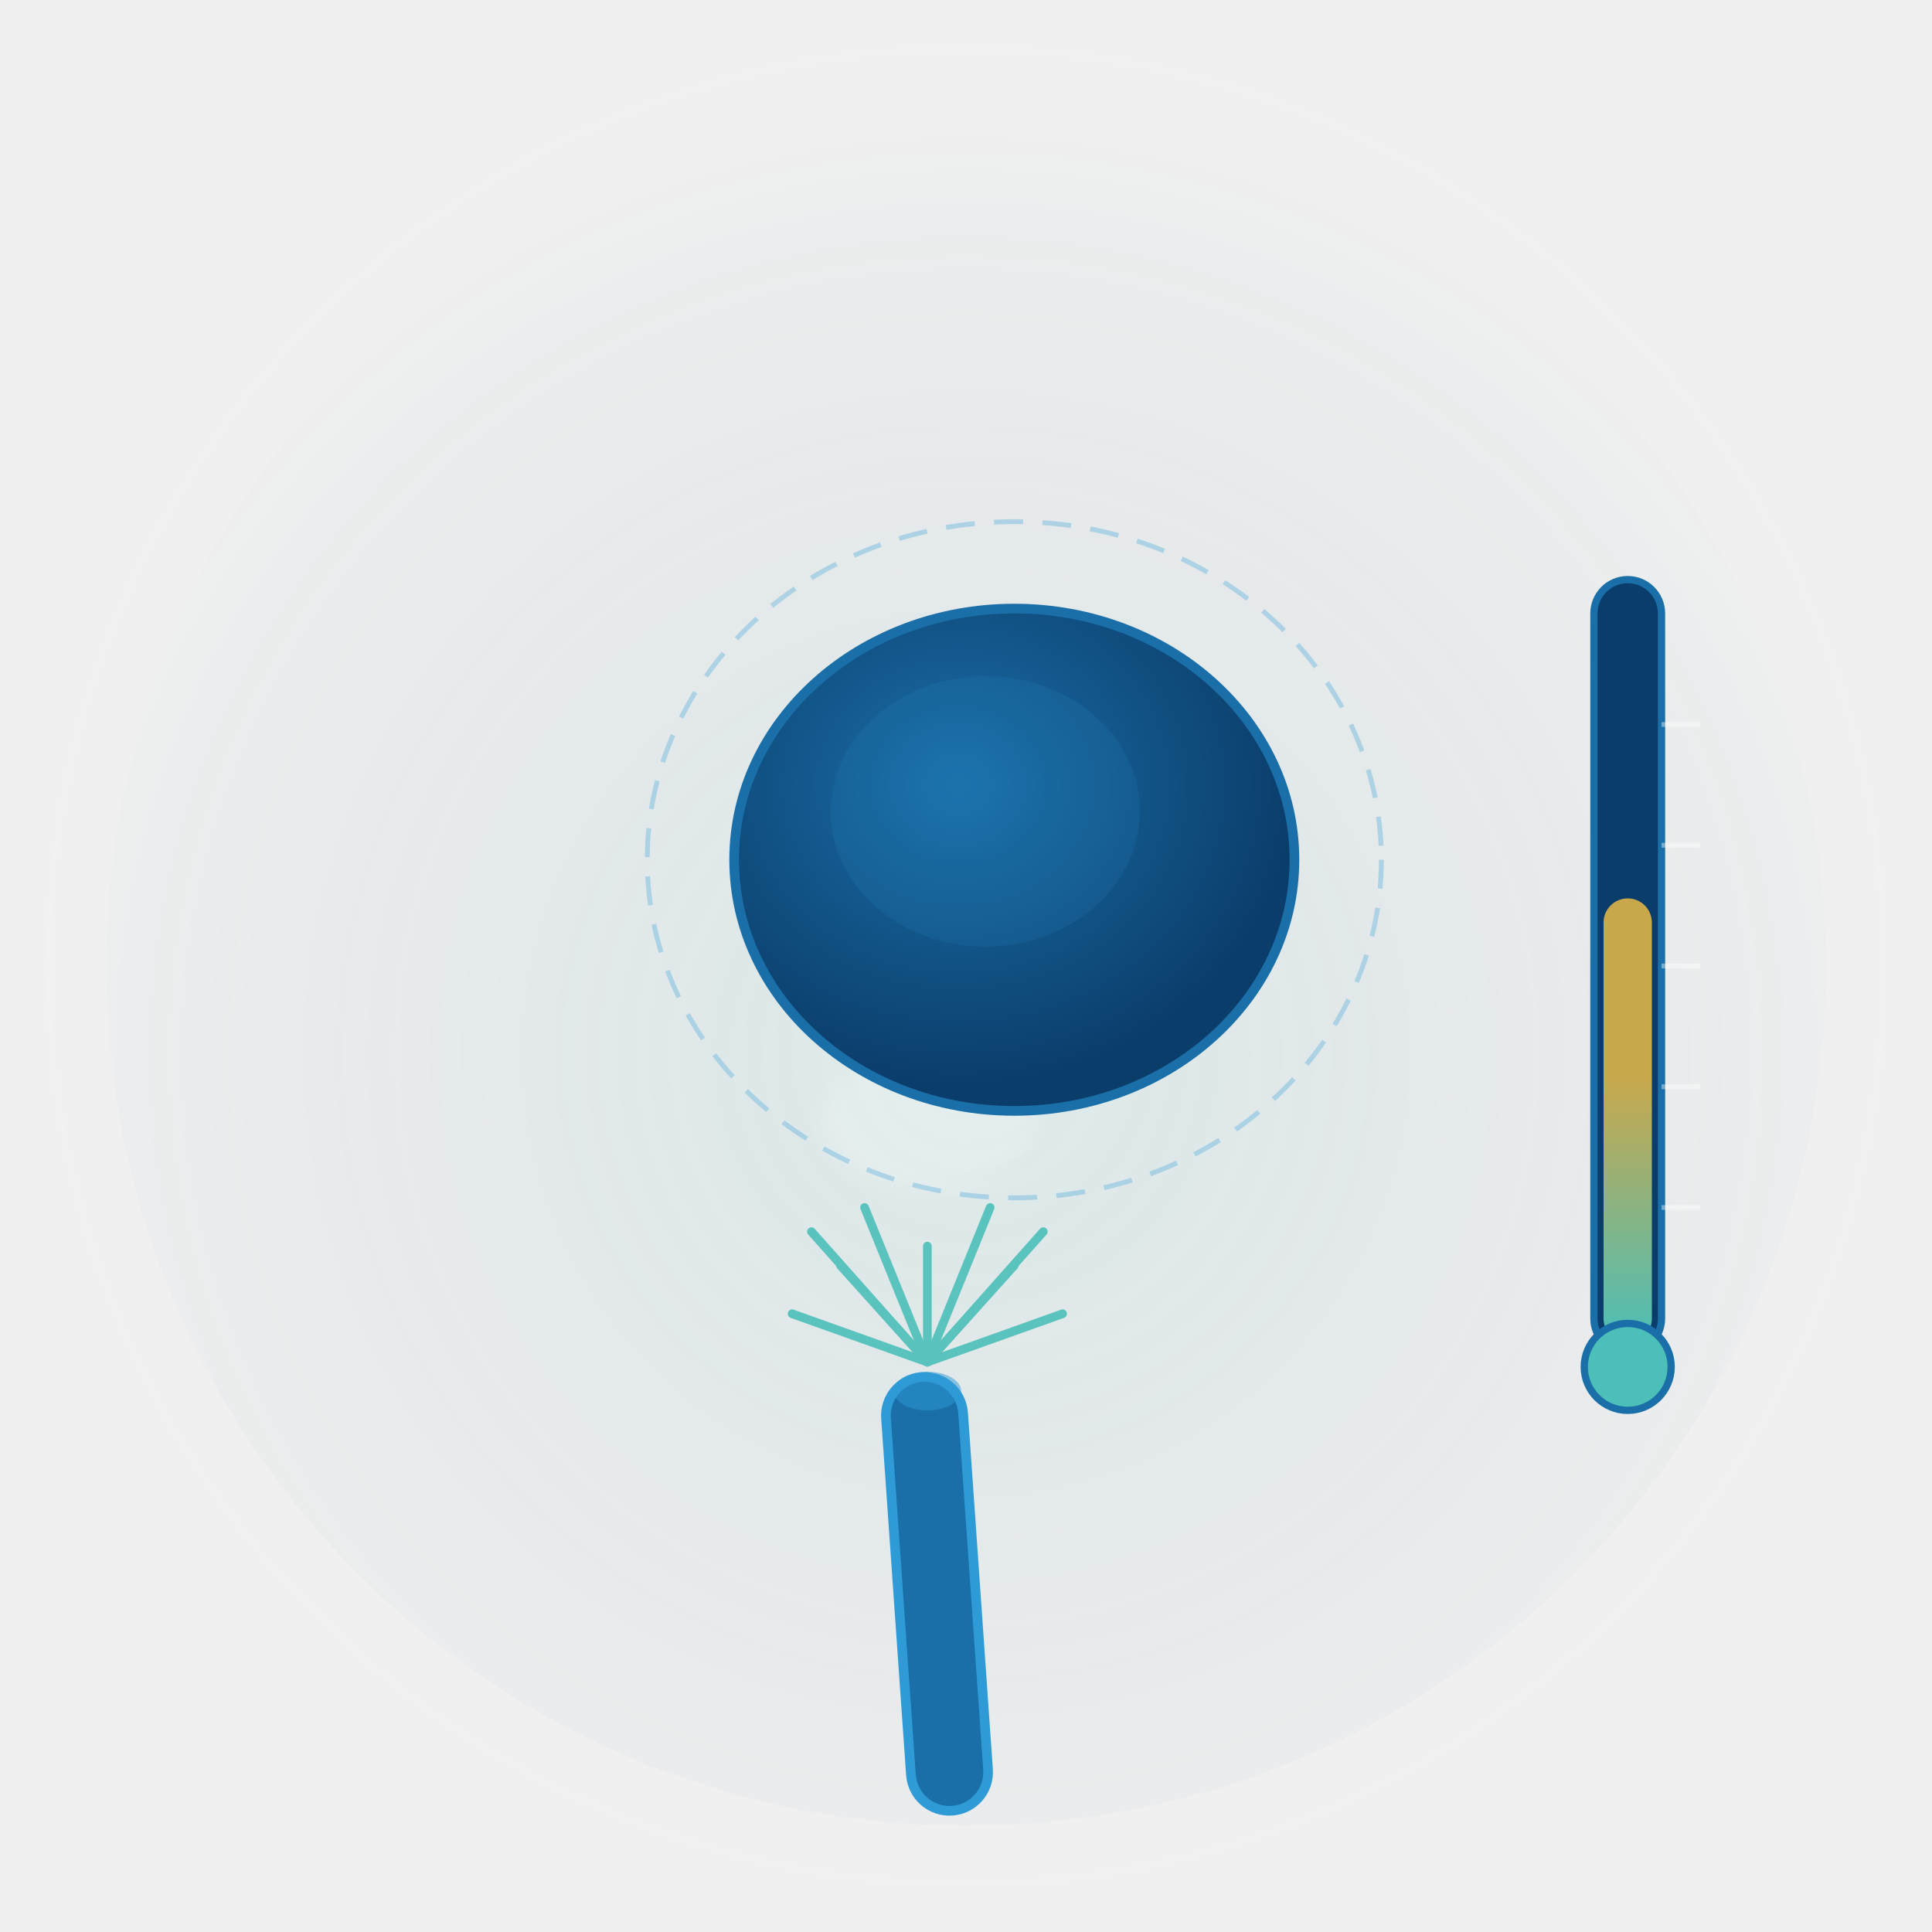
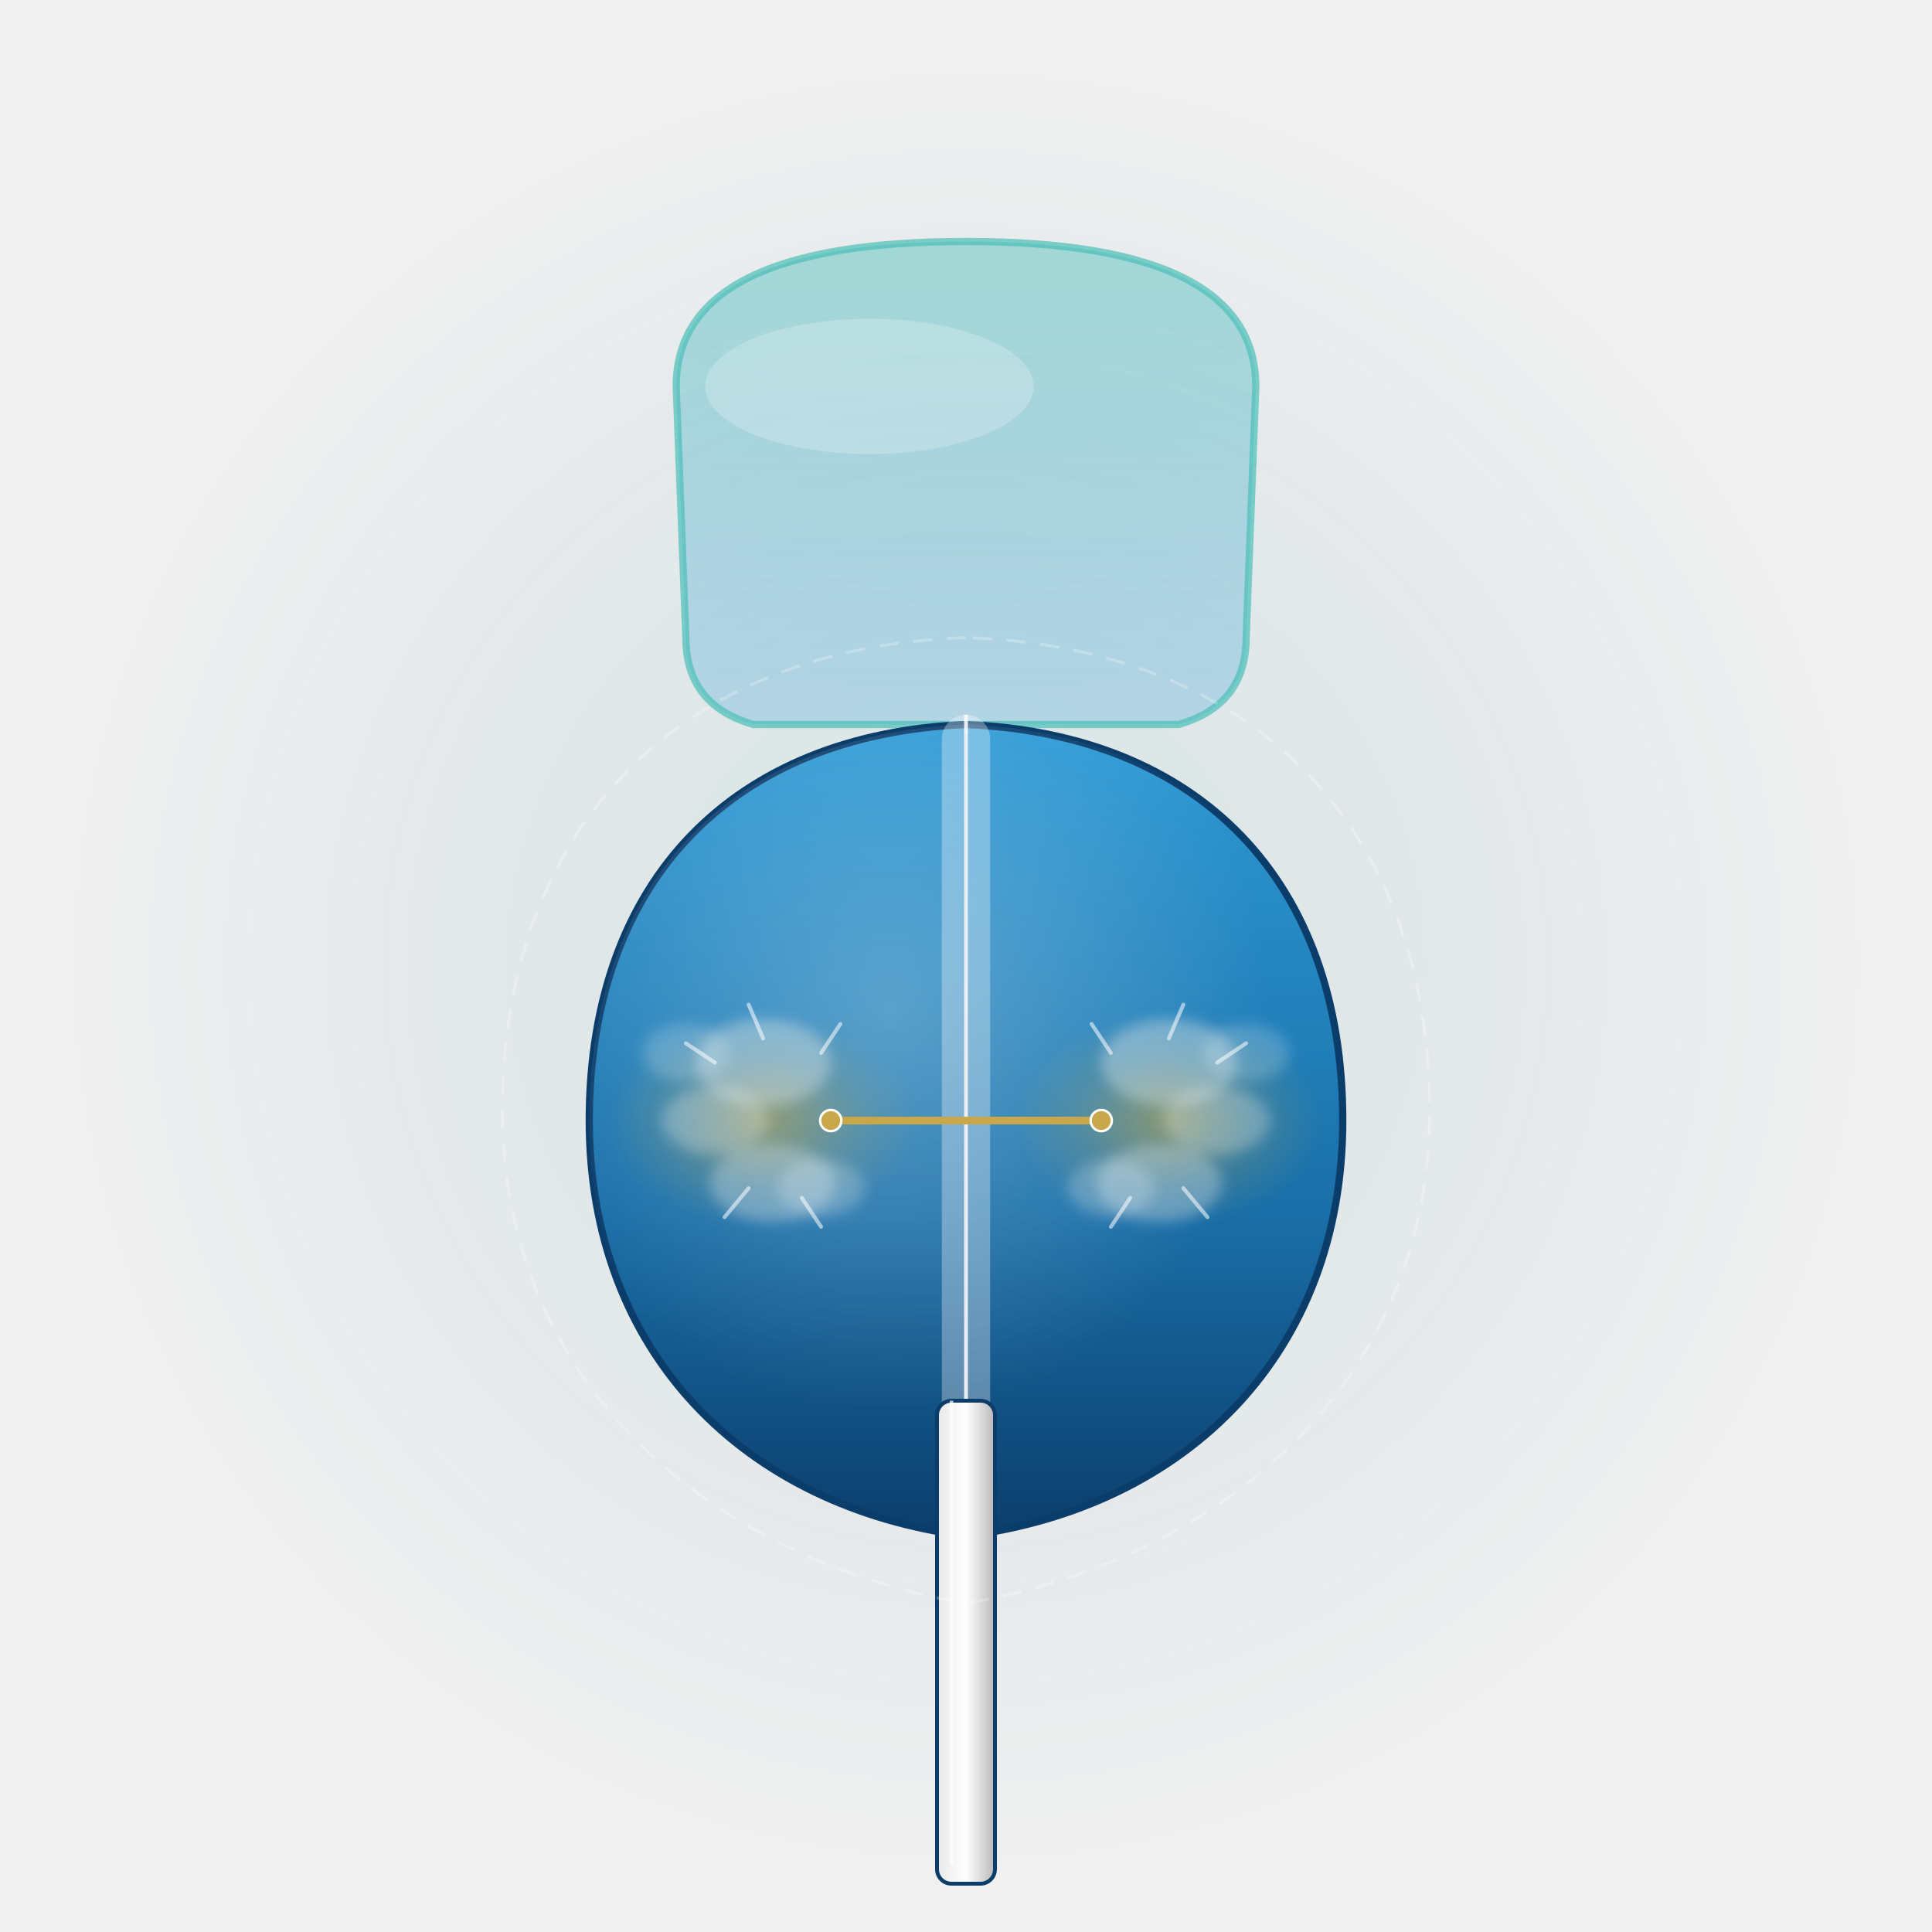
<svg xmlns="http://www.w3.org/2000/svg" viewBox="0 0 400 400" role="img">
  <defs>
-     <radialGradient id="rz-glow" cx="50%" cy="55%" r="55%">
-       <stop offset="0%" stop-color="#4BBFB8" stop-opacity="0.12" />
+     <radialGradient id="rz-bg" cx="50%" cy="50%" r="50%">
+       <stop offset="0%" stop-color="#4BBFB8" stop-opacity="0.14" />
      <stop offset="100%" stop-color="#0B3D6B" stop-opacity="0" />
    </radialGradient>
-     <radialGradient id="rz-ovoid" cx="40%" cy="35%" r="60%">
-       <stop offset="0%" stop-color="#1A6FA8" />
+     <linearGradient id="rz-bladder" x1="0" y1="0" x2="0" y2="1">
+       <stop offset="0%" stop-color="#4BBFB8" stop-opacity="0.45" />
+       <stop offset="100%" stop-color="#2E9BD6" stop-opacity="0.25" />
+     </linearGradient>
+     <linearGradient id="rz-prostate" x1="0" y1="0" x2="0" y2="1">
+       <stop offset="0%" stop-color="#2E9BD6" />
+       <stop offset="60%" stop-color="#1A6FA8" />
      <stop offset="100%" stop-color="#0B3D6B" />
+     </linearGradient>
+     <radialGradient id="rz-prostate-hl" cx="40%" cy="35%" r="50%">
+       <stop offset="0%" stop-color="#FFFFFF" stop-opacity="0.25" />
+       <stop offset="100%" stop-color="#FFFFFF" stop-opacity="0" />
    </radialGradient>
+     <radialGradient id="rz-treatzone" cx="50%" cy="50%" r="50%">
+       <stop offset="0%" stop-color="#C9A84C" stop-opacity="0.6" />
+       <stop offset="60%" stop-color="#C9A84C" stop-opacity="0.18" />
+       <stop offset="100%" stop-color="#C9A84C" stop-opacity="0" />
+     </radialGradient>
+     <linearGradient id="rz-device" x1="0" y1="0" x2="1" y2="0">
+       <stop offset="0%" stop-color="#E8E8E8" />
+       <stop offset="50%" stop-color="#FFFFFF" />
+       <stop offset="100%" stop-color="#B8B8B8" />
+     </linearGradient>
    <filter id="rz-blur">
-       <feGaussianBlur stdDeviation="2" />
+       <feGaussianBlur stdDeviation="1.4" />
    </filter>
-     <linearGradient id="rz-thermo" x1="0" y1="1" x2="0" y2="0">
-       <stop offset="0%" stop-color="#4BBFB8" />
-       <stop offset="60%" stop-color="#C9A84C" />
-     </linearGradient>
+     <filter id="rz-soft">
+       <feGaussianBlur stdDeviation="0.6" />
+     </filter>
  </defs>
-   <circle cx="200" cy="200" r="178" fill="url(#rz-glow)" />
-   <circle cx="200" cy="200" r="190" fill="none" stroke="#FFFFFF" stroke-width="1" stroke-opacity="0.06" />
-   <rect x="186" y="285" width="16" height="90" rx="8" fill="#1A6FA8" stroke="#2E9BD6" stroke-width="2" transform="rotate(-4 194 330)" />
-   <ellipse cx="192" cy="288" rx="7" ry="4" fill="#2E9BD6" fill-opacity="0.5" />
-   <g stroke="#4BBFB8" stroke-width="1.8" stroke-linecap="round" opacity="0.9">
-     <line x1="192" y1="282" x2="192" y2="258" />
-     <line x1="192" y1="282" x2="210" y2="262" />
-     <line x1="192" y1="282" x2="174" y2="262" />
-     <line x1="192" y1="282" x2="220" y2="272" />
-     <line x1="192" y1="282" x2="164" y2="272" />
-     <line x1="192" y1="282" x2="216" y2="255" />
-     <line x1="192" y1="282" x2="168" y2="255" />
-     <line x1="192" y1="282" x2="205" y2="250" />
-     <line x1="192" y1="282" x2="179" y2="250" />
+   <circle cx="200" cy="200" r="190" fill="url(#rz-bg)" />
+   <path d="M 140 80 Q 140 50, 200 50 Q 260 50, 260 80 L 258 132 Q 258 146, 244 150 L 156 150 Q 142 146, 142 132 Z" fill="url(#rz-bladder)" stroke="#4BBFB8" stroke-width="1.5" stroke-opacity="0.7" />
+   <ellipse cx="180" cy="80" rx="34" ry="14" fill="#FFFFFF" fill-opacity="0.22" />
+   <path d="M 200 150            C 152 152, 122 182, 122 232            C 122 280, 154 312, 200 318            C 246 312, 278 280, 278 232            C 278 182, 248 152, 200 150 Z" fill="url(#rz-prostate)" stroke="#0B3D6B" stroke-width="1.5" />
+   <path d="M 200 150            C 152 152, 122 182, 122 232            C 122 280, 154 312, 200 318            C 246 312, 278 280, 278 232            C 278 182, 248 152, 200 150 Z" fill="url(#rz-prostate-hl)" />
+   <line x1="200" y1="152" x2="200" y2="316" stroke="#0B3D6B" stroke-width="0.8" stroke-opacity="0.5" />
+   <g filter="url(#rz-soft)">
+     <ellipse cx="158" cy="232" rx="32" ry="22" fill="url(#rz-treatzone)" />
+     <ellipse cx="242" cy="232" rx="32" ry="22" fill="url(#rz-treatzone)" />
  </g>
+   <rect x="195" y="148" width="10" height="180" rx="5" fill="#FFFFFF" fill-opacity="0.32" />
+   <line x1="200" y1="148" x2="200" y2="328" stroke="#FFFFFF" stroke-width="0.8" stroke-opacity="0.85" />
+   <rect x="194" y="290" width="12" height="100" rx="3" fill="url(#rz-device)" stroke="#0B3D6B" stroke-width="0.8" />
+   <line x1="197" y1="290" x2="197" y2="386" stroke="#FFFFFF" stroke-width="0.7" stroke-opacity="0.7" />
+   <line x1="200" y1="232" x2="172" y2="232" stroke="#C9A84C" stroke-width="1.6" stroke-linecap="round" />
+   <line x1="200" y1="232" x2="228" y2="232" stroke="#C9A84C" stroke-width="1.6" stroke-linecap="round" />
+   <circle cx="172" cy="232" r="2.2" fill="#C9A84C" stroke="#FFFFFF" stroke-width="0.5" />
+   <circle cx="228" cy="232" r="2.2" fill="#C9A84C" stroke="#FFFFFF" stroke-width="0.5" />
  <g filter="url(#rz-blur)" fill="#FFFFFF">
-     <ellipse cx="192" cy="232" rx="22" ry="14" fill-opacity="0.18" />
-     <ellipse cx="206" cy="208" rx="18" ry="12" fill-opacity="0.14" />
-     <ellipse cx="184" cy="188" rx="14" ry="10" fill-opacity="0.12" />
-     <ellipse cx="200" cy="168" rx="20" ry="13" fill-opacity="0.10" />
-     <ellipse cx="188" cy="150" rx="12" ry="8" fill-opacity="0.08" />
+     <ellipse cx="158" cy="220" rx="14" ry="9" fill-opacity="0.32" />
+     <ellipse cx="148" cy="232" rx="11" ry="7" fill-opacity="0.26" />
+     <ellipse cx="160" cy="245" rx="13" ry="8" fill-opacity="0.28" />
+     <ellipse cx="142" cy="218" rx="9" ry="6" fill-opacity="0.20" />
+     <ellipse cx="170" cy="246" rx="9" ry="6" fill-opacity="0.22" />
+     <ellipse cx="242" cy="220" rx="14" ry="9" fill-opacity="0.32" />
+     <ellipse cx="252" cy="232" rx="11" ry="7" fill-opacity="0.26" />
+     <ellipse cx="240" cy="245" rx="13" ry="8" fill-opacity="0.28" />
+     <ellipse cx="258" cy="218" rx="9" ry="6" fill-opacity="0.20" />
+     <ellipse cx="230" cy="246" rx="9" ry="6" fill-opacity="0.22" />
  </g>
-   <ellipse cx="210" cy="178" rx="58" ry="52" fill="url(#rz-ovoid)" stroke="#1A6FA8" stroke-width="2" />
-   <ellipse cx="204" cy="168" rx="32" ry="28" fill="#2E9BD6" fill-opacity="0.12" />
-   <ellipse cx="210" cy="178" rx="76" ry="70" fill="none" stroke="#2E9BD6" stroke-width="1" stroke-opacity="0.3" stroke-dasharray="6 4" />
-   <rect x="330" y="120" width="14" height="160" rx="7" fill="#0B3D6B" stroke="#1A6FA8" stroke-width="1.5" />
-   <rect x="332" y="186" width="10" height="92" rx="5" fill="url(#rz-thermo)" />
-   <circle cx="337" cy="283" r="9" fill="#4BBFB8" stroke="#1A6FA8" stroke-width="1.5" />
-   <line x1="344" y1="150" x2="352" y2="150" stroke="#FFFFFF" stroke-width="1" stroke-opacity="0.4" />
-   <line x1="344" y1="175" x2="352" y2="175" stroke="#FFFFFF" stroke-width="1" stroke-opacity="0.4" />
-   <line x1="344" y1="200" x2="352" y2="200" stroke="#FFFFFF" stroke-width="1" stroke-opacity="0.4" />
-   <line x1="344" y1="225" x2="352" y2="225" stroke="#FFFFFF" stroke-width="1" stroke-opacity="0.4" />
-   <line x1="344" y1="250" x2="352" y2="250" stroke="#FFFFFF" stroke-width="1" stroke-opacity="0.4" />
+   <g stroke="#FFFFFF" stroke-width="0.8" stroke-linecap="round" stroke-opacity="0.55">
+     <line x1="158" y1="215" x2="155" y2="208" />
+     <line x1="148" y1="220" x2="142" y2="216" />
+     <line x1="170" y1="218" x2="174" y2="212" />
+     <line x1="155" y1="246" x2="150" y2="252" />
+     <line x1="166" y1="248" x2="170" y2="254" />
+     <line x1="242" y1="215" x2="245" y2="208" />
+     <line x1="252" y1="220" x2="258" y2="216" />
+     <line x1="230" y1="218" x2="226" y2="212" />
+     <line x1="245" y1="246" x2="250" y2="252" />
+     <line x1="234" y1="248" x2="230" y2="254" />
+   </g>
+   <path d="M 200 132            C 140 134, 104 172, 104 230            C 104 284, 144 322, 200 332            C 256 322, 296 284, 296 230            C 296 172, 260 134, 200 132 Z" fill="none" stroke="#FFFFFF" stroke-width="0.6" stroke-opacity="0.25" stroke-dasharray="4 3" />
</svg>
